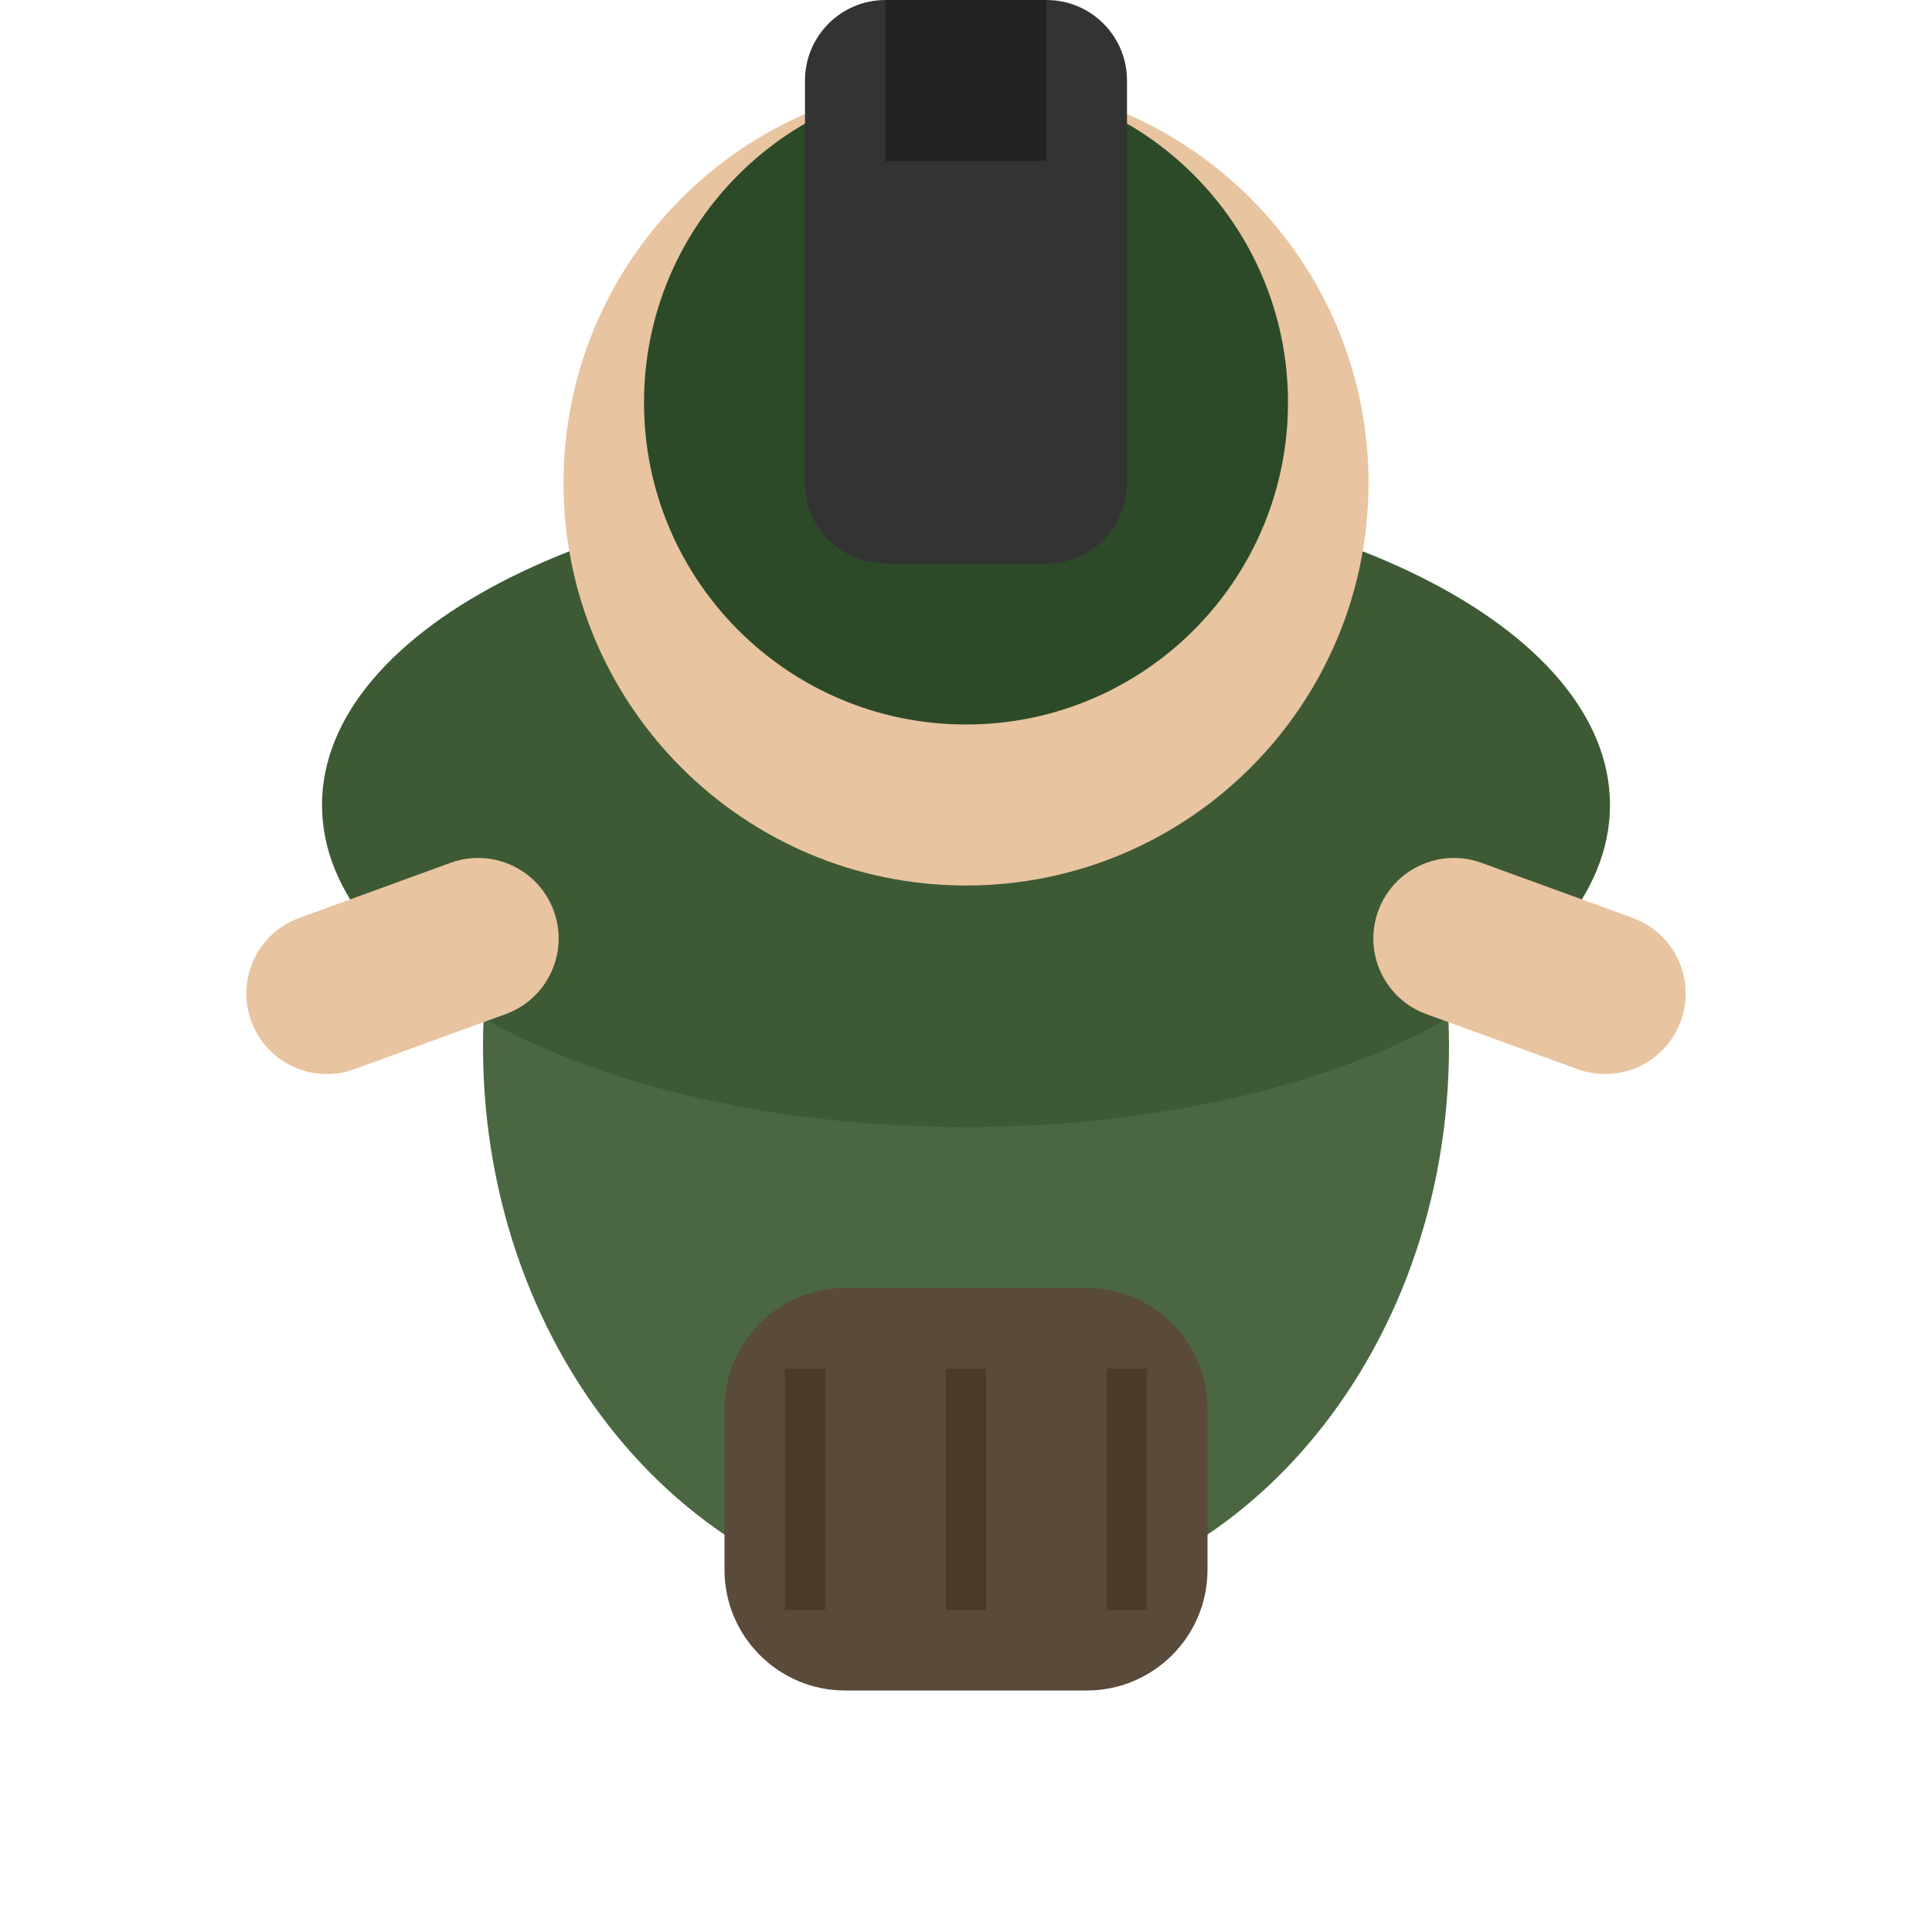
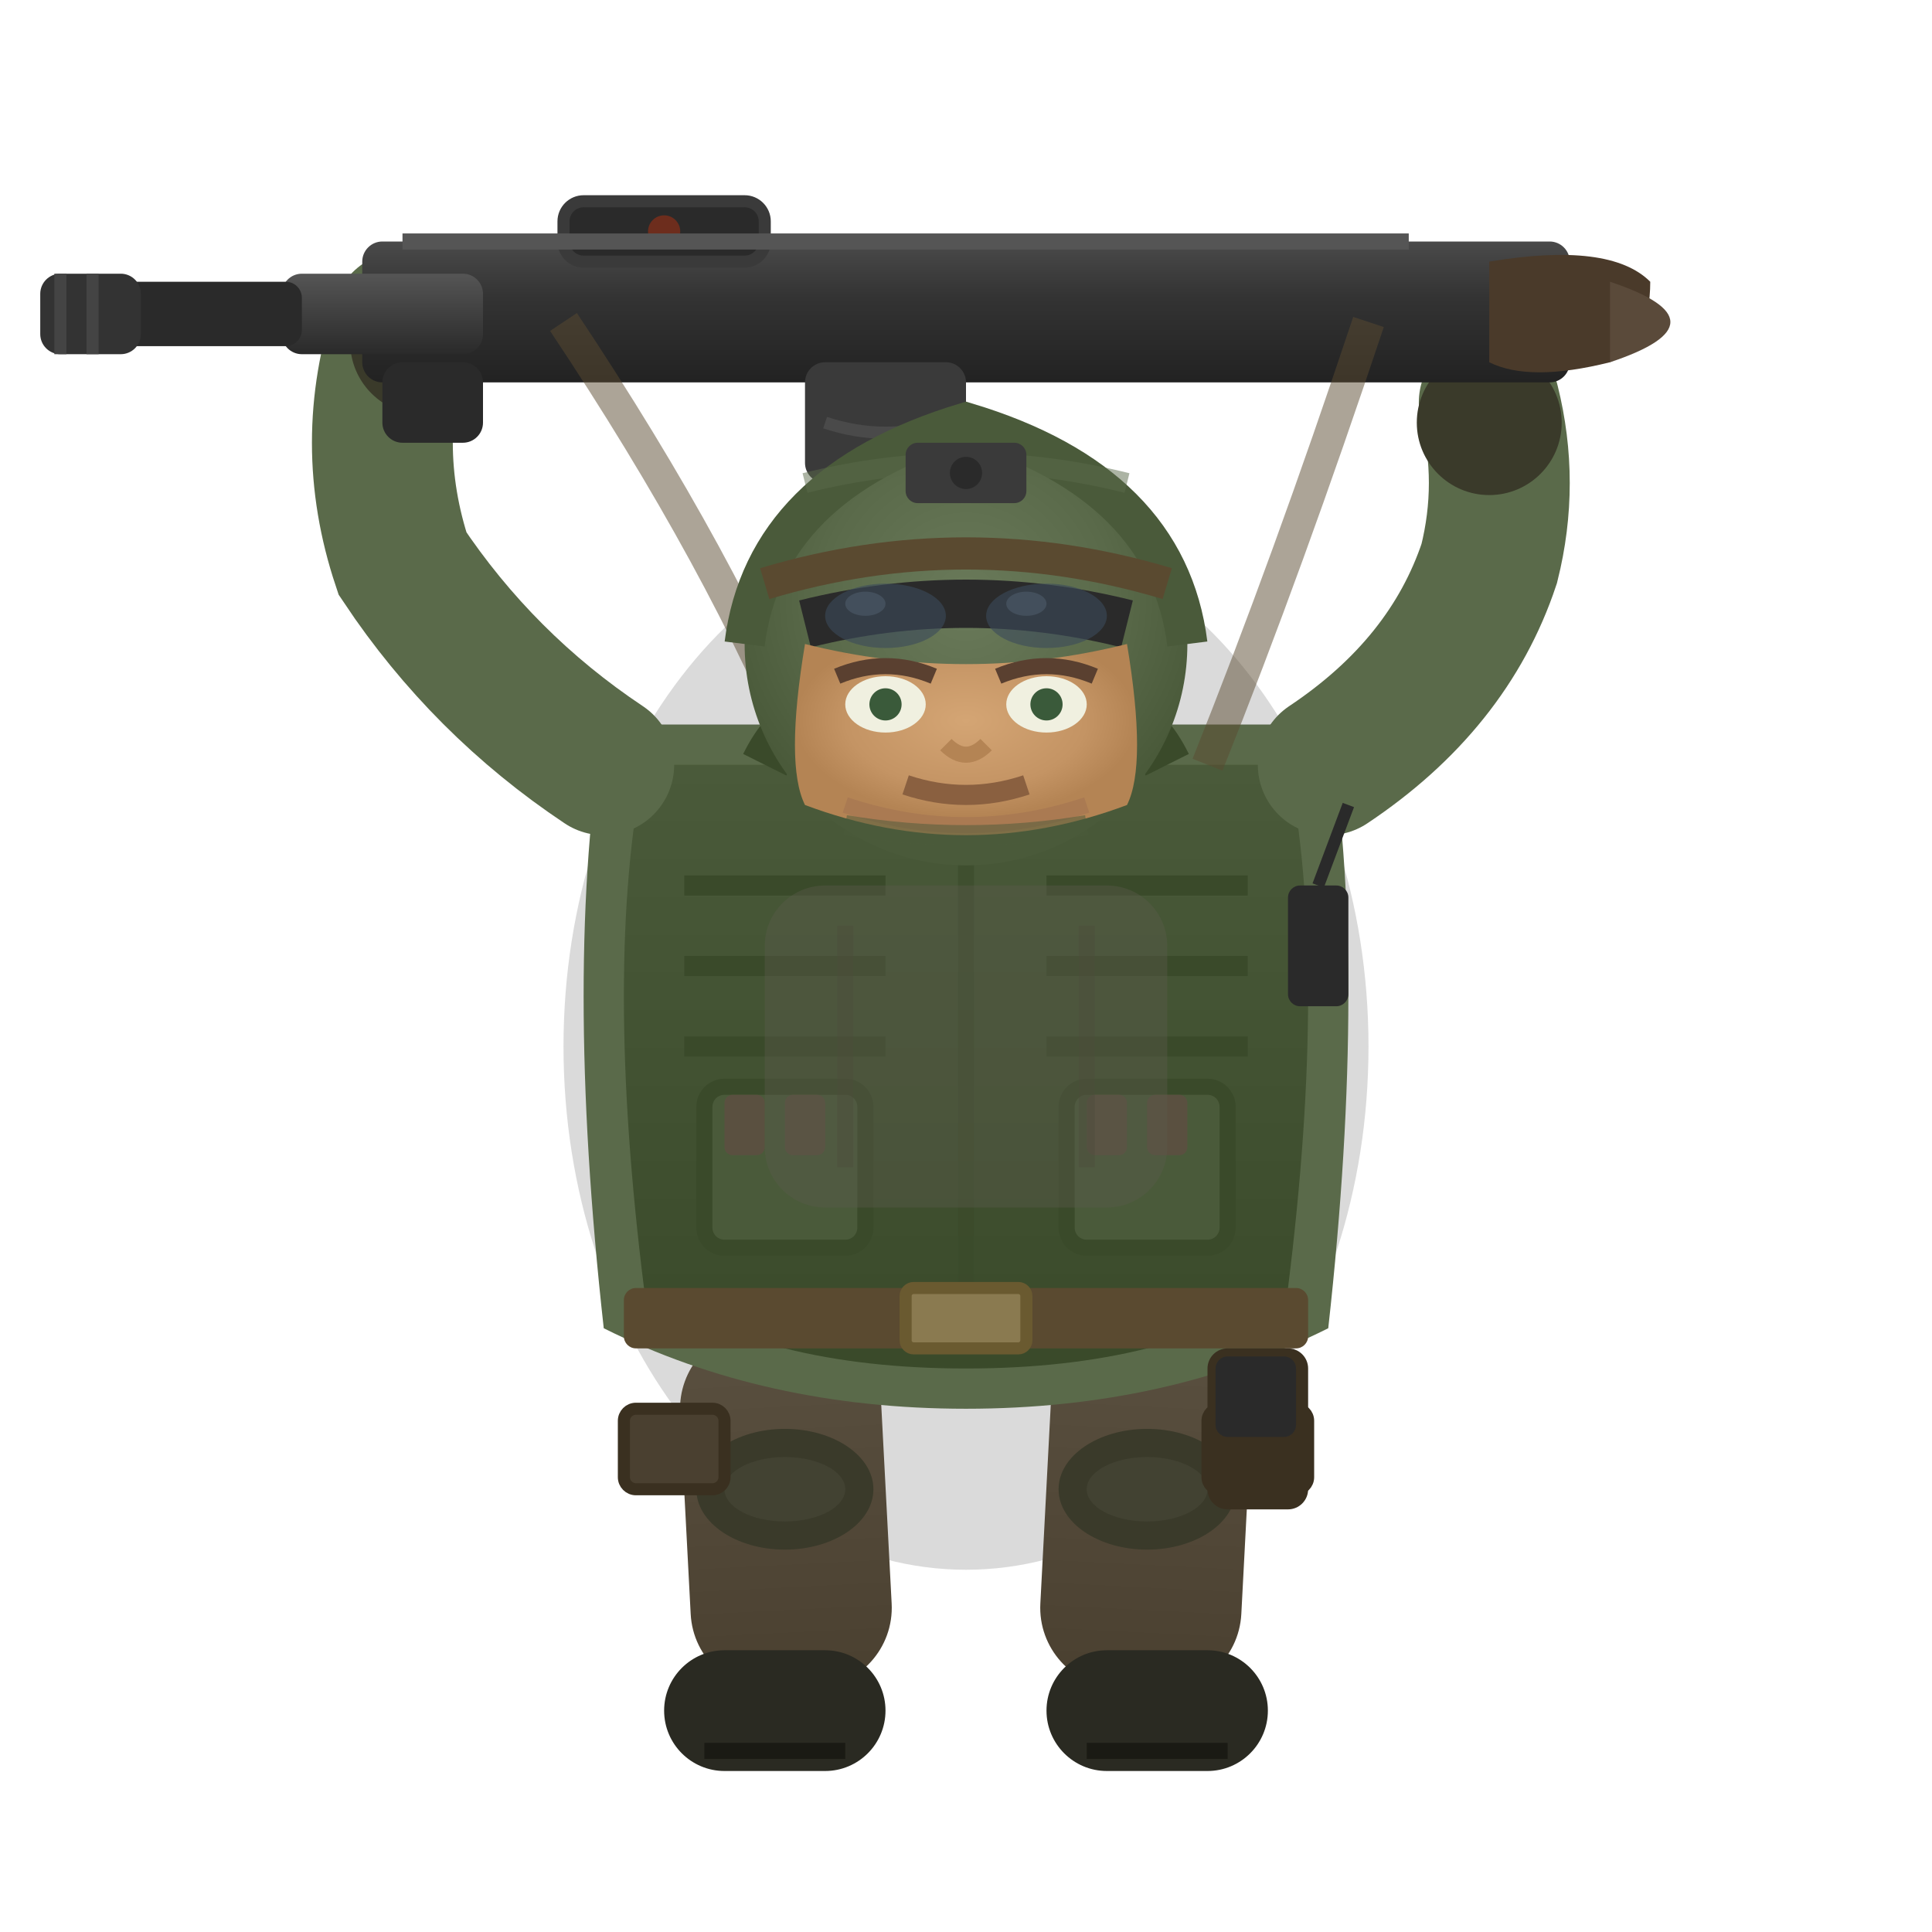
<svg xmlns="http://www.w3.org/2000/svg" viewBox="0 0 48 48">
-   <ellipse cx="24" cy="26" rx="12" ry="14" fill="#4a6741" />
-   <ellipse cx="24" cy="20" rx="16" ry="8" fill="#3d5a35" />
-   <circle cx="24" cy="12" r="10" fill="#e8c4a0" />
-   <circle cx="24" cy="10" r="8" fill="#2d4a28" />
-   <rect x="6" y="22" width="8" height="4" rx="2" fill="#e8c4a0" transform="rotate(-20 10 24)" />
-   <rect x="34" y="22" width="8" height="4" rx="2" fill="#e8c4a0" transform="rotate(20 38 24)" />
-   <rect x="20" y="0" width="8" height="14" rx="2" fill="#333" />
-   <rect x="22" y="0" width="4" height="4" fill="#222" />
-   <rect x="18" y="32" width="12" height="10" rx="3" fill="#5a4a3a" />
-   <line x1="20" y1="34" x2="20" y2="40" stroke="#4a3a2a" stroke-width="1" />
-   <line x1="24" y1="34" x2="24" y2="40" stroke="#4a3a2a" stroke-width="1" />
-   <line x1="28" y1="34" x2="28" y2="40" stroke="#4a3a2a" stroke-width="1" />
+   <defs>
+     <radialGradient id="p_skin" cx="50%" cy="40%" r="50%">
+       <stop offset="0%" stop-color="#d4a574" />
+       <stop offset="70%" stop-color="#c49464" />
+       <stop offset="100%" stop-color="#b48454" />
+     </radialGradient>
+     <linearGradient id="p_vest" x1="0" y1="0" x2="0" y2="1">
+       <stop offset="0%" stop-color="#4a5a3a" />
+       <stop offset="100%" stop-color="#3a4a2a" />
+     </linearGradient>
+     <linearGradient id="p_pants" x1="0" y1="0" x2="0" y2="1">
+       <stop offset="0%" stop-color="#5a5040" />
+       <stop offset="100%" stop-color="#4a4030" />
+     </linearGradient>
+     <linearGradient id="p_gun_metal" x1="0" y1="0" x2="0" y2="1">
+       <stop offset="0%" stop-color="#4a4a4a" />
+       <stop offset="40%" stop-color="#333333" />
+       <stop offset="100%" stop-color="#222222" />
+     </linearGradient>
+     <linearGradient id="p_gun_barrel" x1="0" y1="0" x2="0" y2="1">
+       <stop offset="0%" stop-color="#555555" />
+       <stop offset="100%" stop-color="#2a2a2a" />
+     </linearGradient>
+     <radialGradient id="p_helmet" cx="50%" cy="40%" r="55%">
+       <stop offset="0%" stop-color="#6a7a5a" />
+       <stop offset="60%" stop-color="#5a6a4a" />
+       <stop offset="100%" stop-color="#4a5a3a" />
+     </radialGradient>
+   </defs>
+   <ellipse cx="24" cy="26" rx="10" ry="13" fill="#00000025" />
+   <rect x="17" y="33" width="5" height="9" rx="2" fill="url(#p_pants)" transform="rotate(-3 19 37)" />
+   <rect x="26" y="33" width="5" height="9" rx="2" fill="url(#p_pants)" transform="rotate(3 29 37)" />
+   <ellipse cx="19.5" cy="37" rx="2.2" ry="1.5" fill="#3a3a2a" />
+   <ellipse cx="19.5" cy="37" rx="1.5" ry="0.8" fill="#4a4a3a" opacity="0.5" />
+   <ellipse cx="28.5" cy="37" rx="2.2" ry="1.5" fill="#3a3a2a" />
+   <ellipse cx="28.5" cy="37" rx="1.5" ry="0.8" fill="#4a4a3a" opacity="0.5" />
+   <rect x="15.5" y="35" width="2.5" height="2" rx="0.3" fill="#4a4030" stroke="#3a3020" stroke-width="0.3" />
+   <rect x="30" y="35" width="2.5" height="2" rx="0.3" fill="#4a4030" stroke="#3a3020" stroke-width="0.3" />
+   <rect x="16.5" y="41" width="5.5" height="3" rx="1.5" fill="#2a2a22" />
+   <rect x="26" y="41" width="5.5" height="3" rx="1.5" fill="#2a2a22" />
+   <line x1="17.5" y1="43.5" x2="21" y2="43.5" stroke="#1a1a14" stroke-width="0.4" />
+   <line x1="27" y1="43.5" x2="30.5" y2="43.5" stroke="#1a1a14" stroke-width="0.4" />
+   <path d="M15 18 Q14 24 15 33 Q19 35 24 35 Q29 35 33 33 Q34 24 33 18 Z" fill="#5a6a4a" />
+   <path d="M16 19 Q15 24 16 32 Q19 34 24 34 Q29 34 32 32 Q33 24 32 19 Z" fill="url(#p_vest)" />
+   <line x1="24" y1="19" x2="24" y2="33" stroke="#3a4a2a" stroke-width="0.4" opacity="0.6" />
+   <line x1="17" y1="22" x2="22" y2="22" stroke="#3a4a2a" stroke-width="0.5" />
+   <line x1="17" y1="24" x2="22" y2="24" stroke="#3a4a2a" stroke-width="0.5" />
+   <line x1="17" y1="26" x2="22" y2="26" stroke="#3a4a2a" stroke-width="0.5" />
+   <line x1="26" y1="22" x2="31" y2="22" stroke="#3a4a2a" stroke-width="0.5" />
+   <line x1="26" y1="24" x2="31" y2="24" stroke="#3a4a2a" stroke-width="0.5" />
+   <line x1="26" y1="26" x2="31" y2="26" stroke="#3a4a2a" stroke-width="0.5" />
+   <rect x="17.5" y="27" width="4" height="4" rx="0.5" fill="#4a5a3a" stroke="#3a4a2a" stroke-width="0.4" />
+   <rect x="26.5" y="27" width="4" height="4" rx="0.5" fill="#4a5a3a" stroke="#3a4a2a" stroke-width="0.4" />
+   <rect x="18" y="27.2" width="1" height="1.5" rx="0.2" fill="#5a5040" />
+   <rect x="19.5" y="27.2" width="1" height="1.5" rx="0.2" fill="#5a5040" />
+   <rect x="27" y="27.2" width="1" height="1.5" rx="0.2" fill="#5a5040" />
+   <rect x="28.5" y="27.2" width="1" height="1.5" rx="0.2" fill="#5a5040" />
+   <path d="M19 19 Q20 17 21 19" fill="none" stroke="#3a4a2a" stroke-width="1.2" />
+   <path d="M27 19 Q28 17 29 19" fill="none" stroke="#3a4a2a" stroke-width="1.2" />
+   <rect x="15.5" y="32" width="17" height="1.5" rx="0.3" fill="#5a4a30" />
+   <rect x="22.5" y="32" width="3" height="1.5" rx="0.2" fill="#8a7a50" stroke="#6a5a30" stroke-width="0.3" />
+   <path d="M15 19 Q12 17 10 14 Q9 11 10 8" fill="none" stroke="#5a6a4a" stroke-width="3.5" stroke-linecap="round" />
+   <circle cx="10.5" cy="8.5" r="1.8" fill="#3a3a2a" />
+   <path d="M33 19 Q36 17 37 14 Q37.5 12 37 10" fill="none" stroke="#5a6a4a" stroke-width="3.5" stroke-linecap="round" />
+   <circle cx="37" cy="10.5" r="1.8" fill="#3a3a2a" />
+   <rect x="9" y="6" width="30" height="3.5" rx="0.5" fill="url(#p_gun_metal)" />
+   <rect x="7" y="6.8" width="5" height="2" rx="0.5" fill="url(#p_gun_barrel)" />
+   <rect x="3" y="7" width="4.5" height="1.6" rx="0.4" fill="#2a2a2a" />
+   <rect x="1" y="6.8" width="2.5" height="2" rx="0.5" fill="#333333" />
+   <line x1="1.5" y1="6.8" x2="1.5" y2="8.8" stroke="#444444" stroke-width="0.3" />
+   <line x1="2.3" y1="6.8" x2="2.3" y2="8.8" stroke="#444444" stroke-width="0.3" />
+   <path d="M37 6.5 Q40 6 41 7 Q41 8.5 40 9 Q38 9.5 37 9" fill="#4a3a2a" />
+   <path d="M40 7 Q41.5 7.5 41.5 8 Q41.5 8.5 40 9" fill="#5a4a3a" />
+   <rect x="20" y="9" width="4" height="3" rx="0.5" fill="#3a3a3a" />
+   <path d="M20.5 10.5 Q22 11 23.5 10.5" fill="none" stroke="#4a4a4a" stroke-width="0.3" />
+   <rect x="14" y="5" width="5" height="1.5" rx="0.5" fill="#2a2a2a" stroke="#3a3a3a" stroke-width="0.3" />
+   <circle cx="16.5" cy="5.75" r="0.4" fill="#ff330050" />
+   <line x1="10" y1="6" x2="35" y2="6" stroke="#555555" stroke-width="0.4" />
+   <rect x="9.5" y="9" width="2.5" height="2" rx="0.5" fill="#2a2a2a" />
+   <path d="M14 8 Q18 14 20 19" fill="none" stroke="#5a4a30" stroke-width="0.8" opacity="0.5" />
+   <path d="M34 8 Q32 14 30 19" fill="none" stroke="#5a4a30" stroke-width="0.8" opacity="0.5" />
+   <ellipse cx="24" cy="16" rx="5.5" ry="5.5" fill="url(#p_helmet)" />
+   <path d="M18.5 16 Q19 12 24 10.5 Q29 12 29.5 16" fill="none" stroke="#4a5a3a" stroke-width="1" />
+   <path d="M20 12 Q24 11 28 12" fill="none" stroke="#5a6a4a" stroke-width="0.5" opacity="0.5" />
+   <path d="M19 14.5 Q24 13 29 14.5" fill="none" stroke="#5a4a30" stroke-width="0.8" />
+   <rect x="22.5" y="11" width="3" height="1.5" rx="0.3" fill="#3a3a3a" />
+   <circle cx="24" cy="11.75" r="0.4" fill="#2a2a2a" />
+   <path d="M20 15.5 Q24 14.5 28 15.5" fill="none" stroke="#2a2a2a" stroke-width="1.2" />
+   <ellipse cx="22" cy="15.3" rx="1.5" ry="0.8" fill="#3a4a5a" opacity="0.6" />
+   <ellipse cx="26" cy="15.3" rx="1.5" ry="0.8" fill="#3a4a5a" opacity="0.6" />
+   <ellipse cx="21.5" cy="15" rx="0.5" ry="0.3" fill="#5a6a7a" opacity="0.4" />
+   <ellipse cx="25.5" cy="15" rx="0.5" ry="0.3" fill="#5a6a7a" opacity="0.4" />
+   <path d="M20 16 Q24 17 28 16 Q28.5 19 28 20 Q24 21.5 20 20 Q19.5 19 20 16 Z" fill="url(#p_skin)" />
+   <ellipse cx="22" cy="17.5" rx="1" ry="0.7" fill="#f0f0e0" />
+   <circle cx="22" cy="17.5" r="0.4" fill="#3a5a3a" />
+   <ellipse cx="26" cy="17.5" rx="1" ry="0.7" fill="#f0f0e0" />
+   <circle cx="26" cy="17.5" r="0.4" fill="#3a5a3a" />
+   <path d="M20.8 16.8 Q22 16.3 23.2 16.8" fill="none" stroke="#5a4030" stroke-width="0.4" />
+   <path d="M24.8 16.8 Q26 16.3 27.2 16.8" fill="none" stroke="#5a4030" stroke-width="0.4" />
+   <path d="M23.5 18.5 Q24 19 24.5 18.5" fill="none" stroke="#b48454" stroke-width="0.4" />
+   <path d="M22.5 19.5 Q24 20 25.5 19.5" fill="none" stroke="#8a6040" stroke-width="0.5" />
+   <path d="M21 20 Q24 21 27 20" fill="none" stroke="#a07050" stroke-width="0.4" opacity="0.5" />
+   <path d="M21 20.5 Q24 21 27 20.5" fill="none" stroke="#4a5a3a" stroke-width="0.5" opacity="0.5" />
+   <rect x="19" y="22" width="10" height="8" rx="1.5" fill="#5a5a4a" opacity="0.4" />
+   <line x1="21" y1="23" x2="21" y2="29" stroke="#4a4a3a" stroke-width="0.4" opacity="0.4" />
+   <line x1="27" y1="23" x2="27" y2="29" stroke="#4a4a3a" stroke-width="0.4" opacity="0.4" />
+   <rect x="32" y="22" width="1.5" height="3" rx="0.3" fill="#2a2a2a" />
+   <line x1="32.75" y1="22" x2="33.5" y2="20" stroke="#2a2a2a" stroke-width="0.3" />
+   <rect x="30" y="33.5" width="2.5" height="4" rx="0.5" fill="#3a3020" />
+   <rect x="30.2" y="33.7" width="2" height="2" rx="0.3" fill="#2a2a2a" />
</svg>
